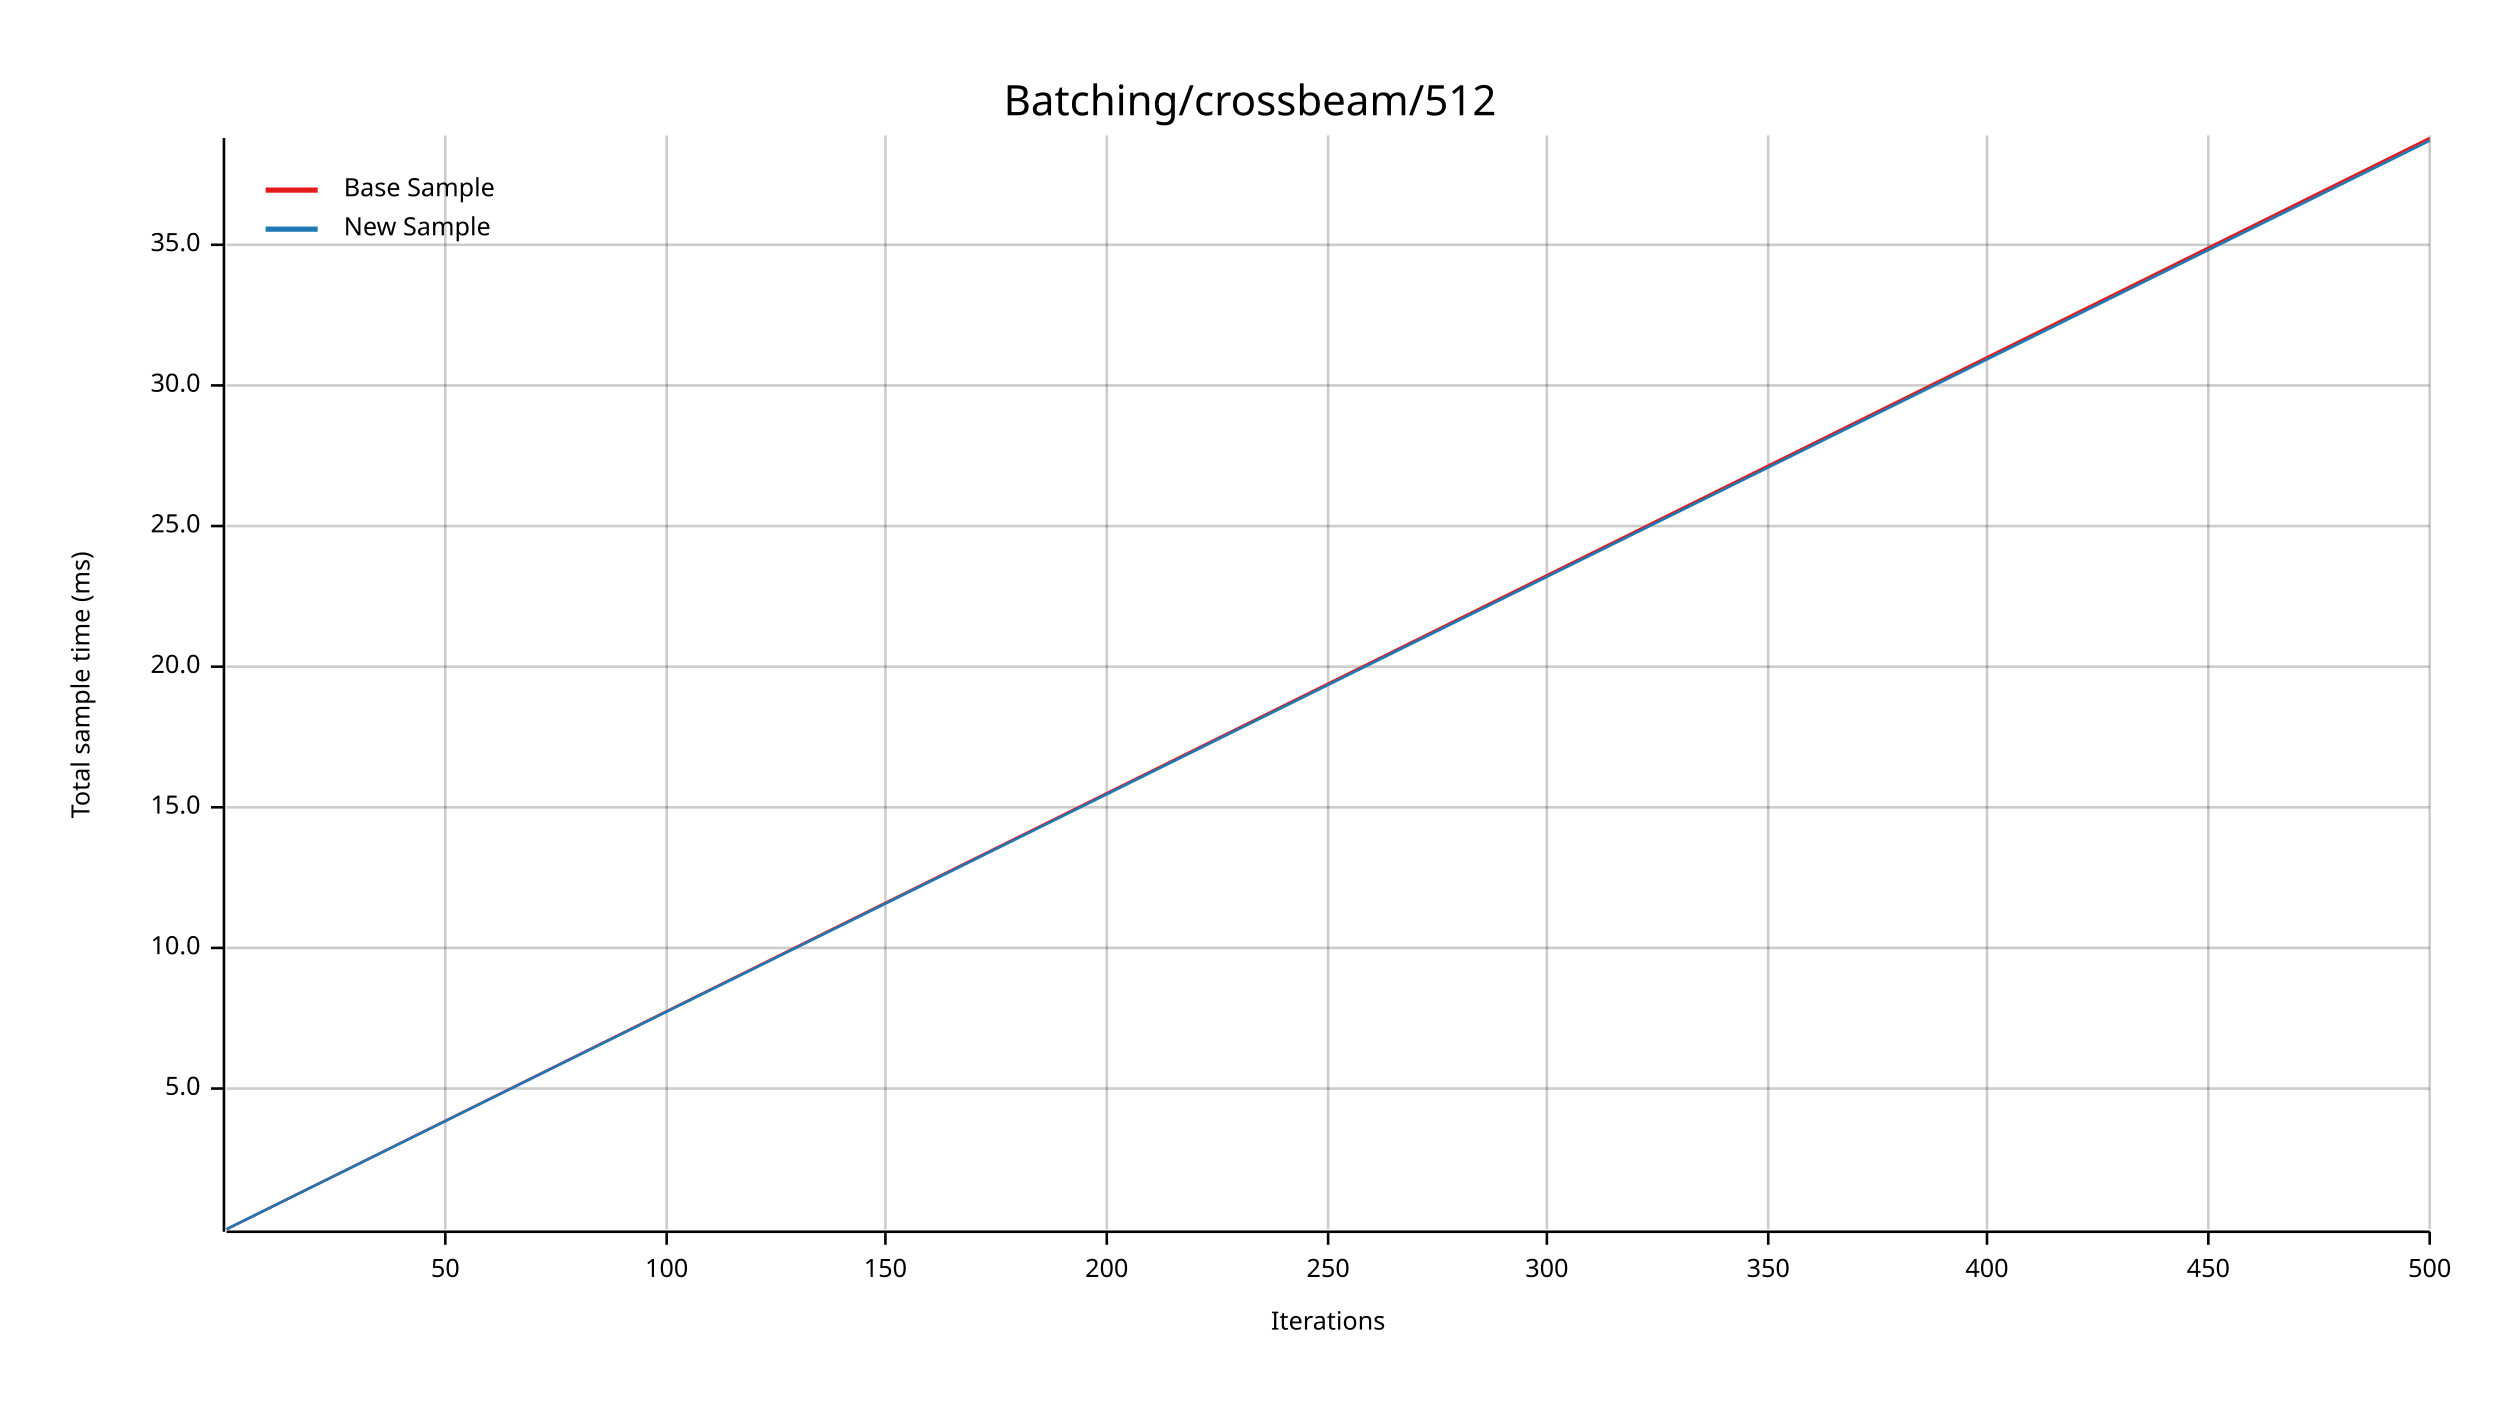
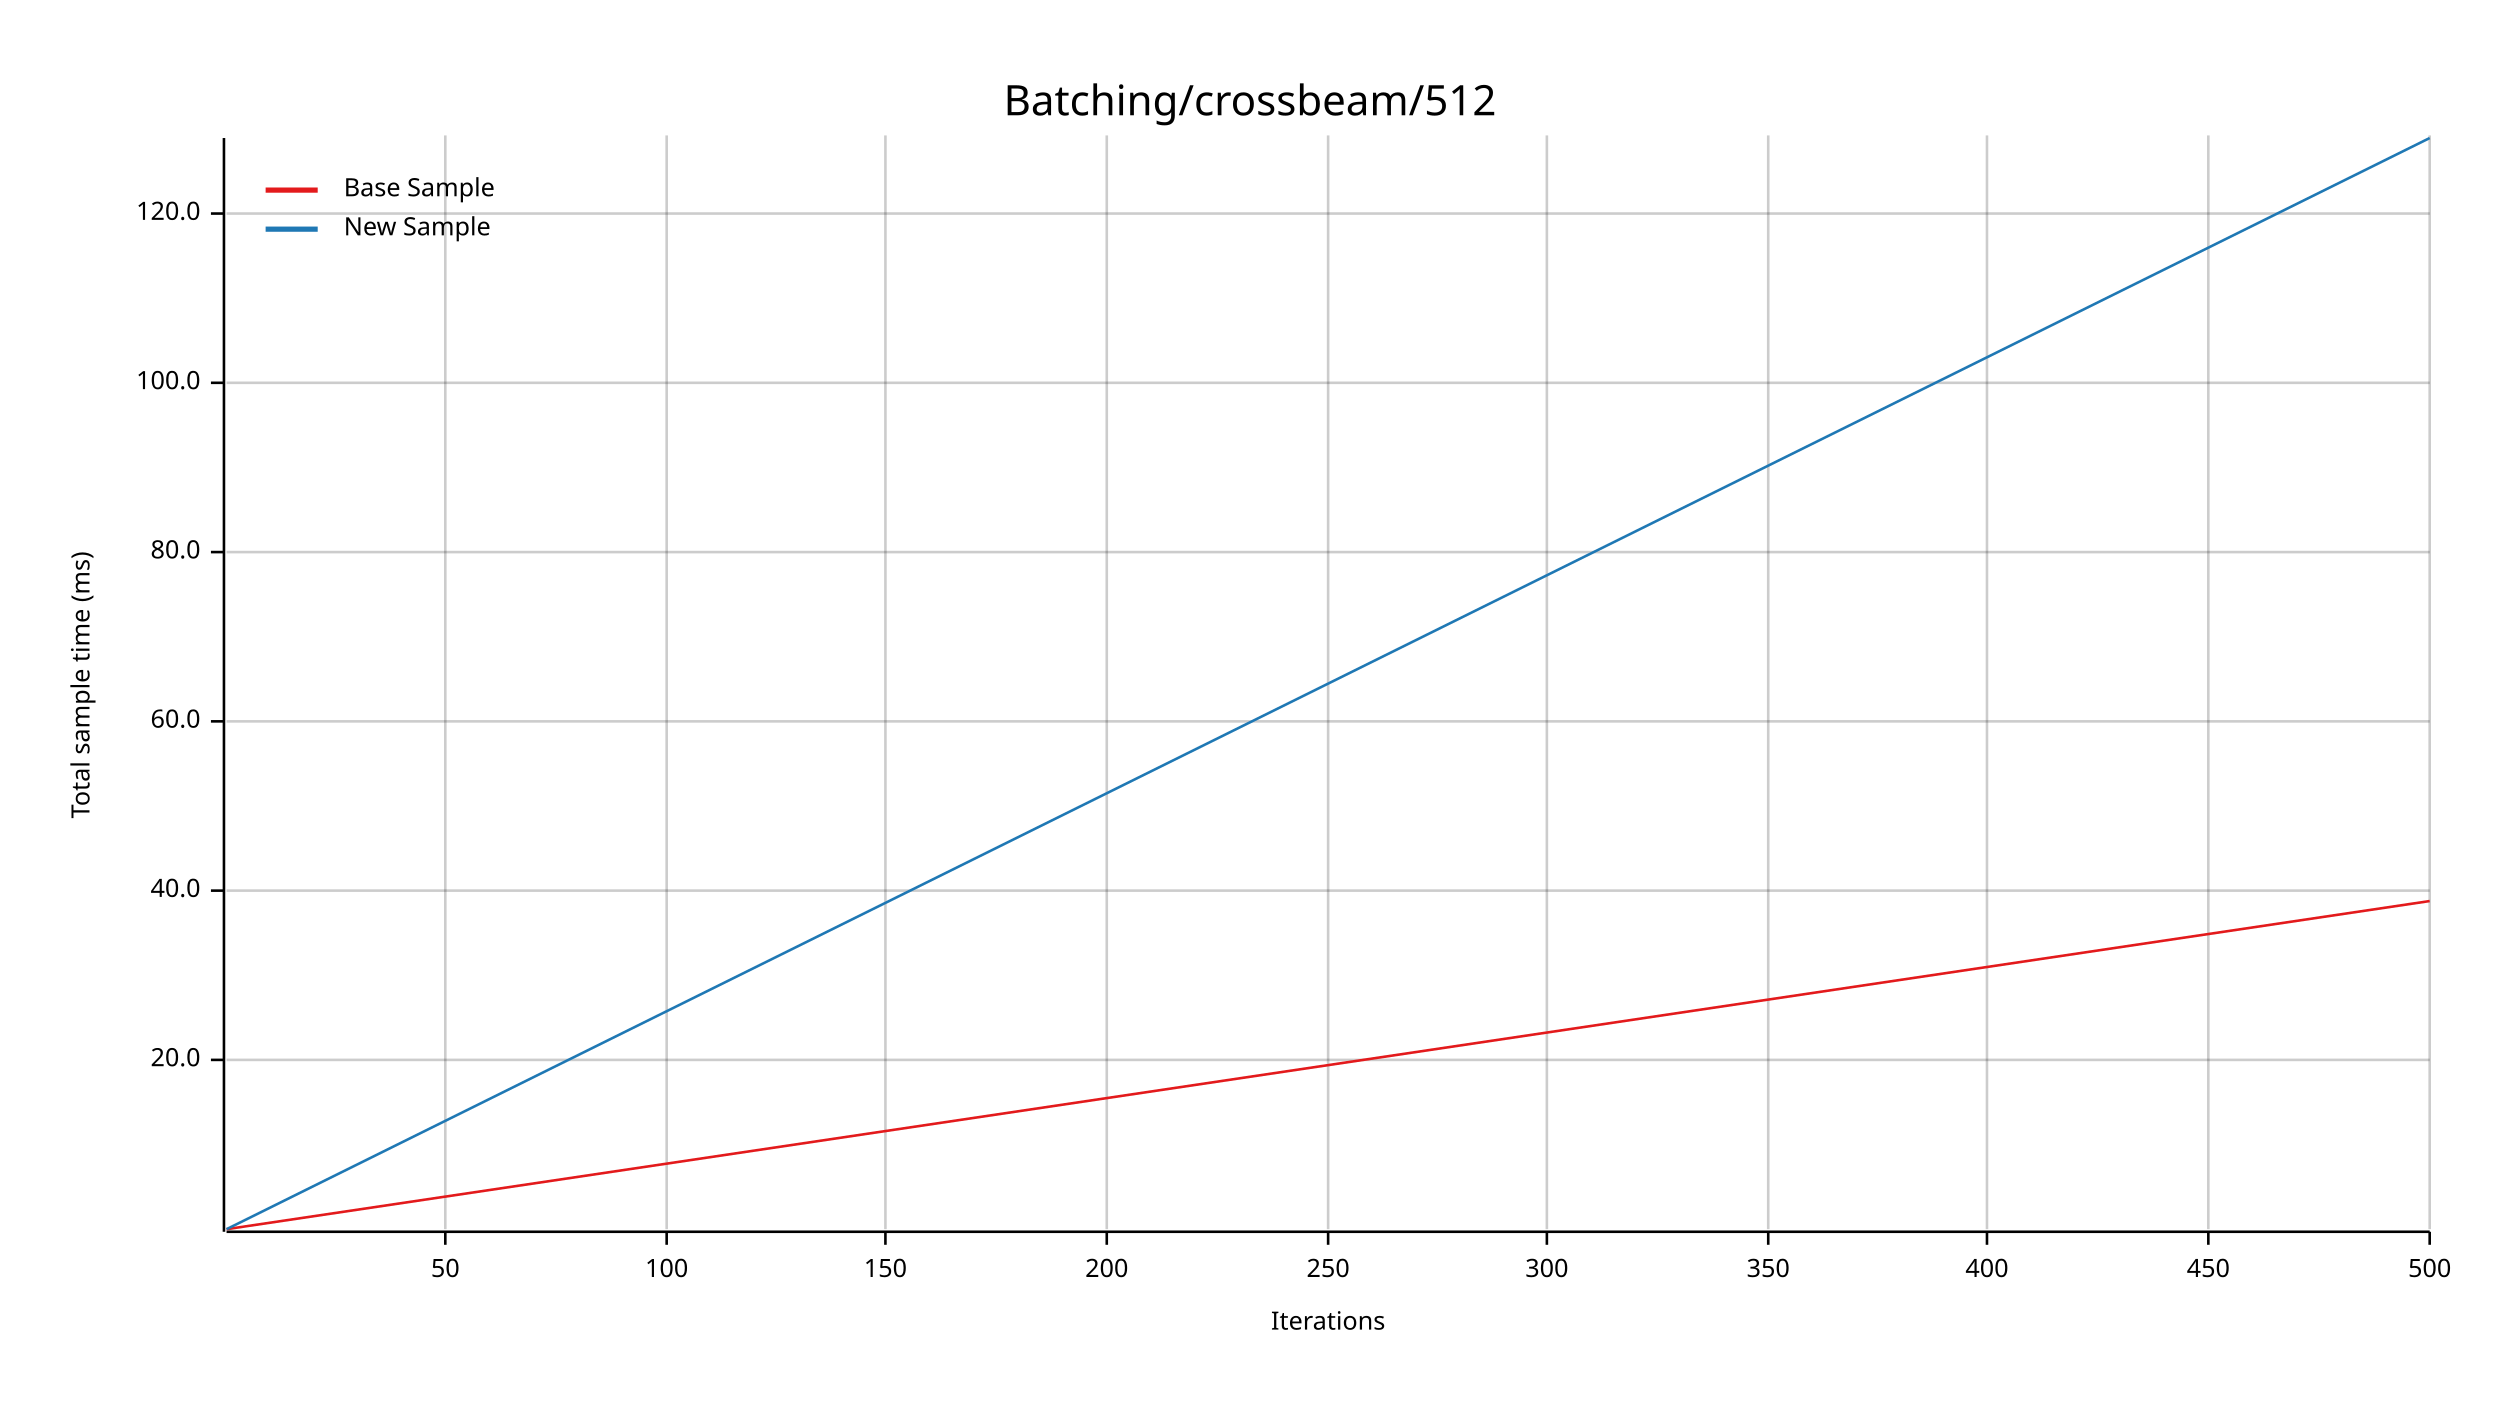
<svg xmlns="http://www.w3.org/2000/svg" width="960" height="540" viewBox="0 0 960 540">
  <text x="480" y="32" dy="0.76em" text-anchor="middle" font-family="sans-serif" font-size="16.129" opacity="1" fill="#000000">
Batching/crossbeam/512
</text>
  <text x="27" y="263" dy="0.76em" text-anchor="middle" font-family="sans-serif" font-size="9.677" opacity="1" fill="#000000" transform="rotate(270, 27, 263)">
Total sample time (ms)
</text>
  <text x="510" y="513" dy="-0.5ex" text-anchor="middle" font-family="sans-serif" font-size="9.677" opacity="1" fill="#000000">
Iterations
</text>
  <line opacity="0.2" stroke="#000000" stroke-width="1" x1="171" y1="472" x2="171" y2="52" />
  <line opacity="0.2" stroke="#000000" stroke-width="1" x1="256" y1="472" x2="256" y2="52" />
  <line opacity="0.2" stroke="#000000" stroke-width="1" x1="340" y1="472" x2="340" y2="52" />
  <line opacity="0.2" stroke="#000000" stroke-width="1" x1="425" y1="472" x2="425" y2="52" />
  <line opacity="0.2" stroke="#000000" stroke-width="1" x1="510" y1="472" x2="510" y2="52" />
  <line opacity="0.2" stroke="#000000" stroke-width="1" x1="594" y1="472" x2="594" y2="52" />
  <line opacity="0.2" stroke="#000000" stroke-width="1" x1="679" y1="472" x2="679" y2="52" />
  <line opacity="0.2" stroke="#000000" stroke-width="1" x1="763" y1="472" x2="763" y2="52" />
  <line opacity="0.2" stroke="#000000" stroke-width="1" x1="848" y1="472" x2="848" y2="52" />
  <line opacity="0.2" stroke="#000000" stroke-width="1" x1="933" y1="472" x2="933" y2="52" />
-   <line opacity="0.2" stroke="#000000" stroke-width="1" x1="87" y1="418" x2="933" y2="418" />
-   <line opacity="0.2" stroke="#000000" stroke-width="1" x1="87" y1="364" x2="933" y2="364" />
-   <line opacity="0.2" stroke="#000000" stroke-width="1" x1="87" y1="310" x2="933" y2="310" />
-   <line opacity="0.2" stroke="#000000" stroke-width="1" x1="87" y1="256" x2="933" y2="256" />
-   <line opacity="0.2" stroke="#000000" stroke-width="1" x1="87" y1="202" x2="933" y2="202" />
-   <line opacity="0.2" stroke="#000000" stroke-width="1" x1="87" y1="148" x2="933" y2="148" />
-   <line opacity="0.2" stroke="#000000" stroke-width="1" x1="87" y1="94" x2="933" y2="94" />
+   <line opacity="0.2" stroke="#000000" stroke-width="1" x1="87" y1="407" x2="933" y2="407" />
+   <line opacity="0.2" stroke="#000000" stroke-width="1" x1="87" y1="342" x2="933" y2="342" />
+   <line opacity="0.2" stroke="#000000" stroke-width="1" x1="87" y1="277" x2="933" y2="277" />
+   <line opacity="0.2" stroke="#000000" stroke-width="1" x1="87" y1="212" x2="933" y2="212" />
+   <line opacity="0.2" stroke="#000000" stroke-width="1" x1="87" y1="147" x2="933" y2="147" />
+   <line opacity="0.2" stroke="#000000" stroke-width="1" x1="87" y1="82" x2="933" y2="82" />
  <polyline fill="none" opacity="1" stroke="#000000" stroke-width="1" points="86,53 86,473 " />
-   <text x="77" y="418" dy="0.5ex" text-anchor="end" font-family="sans-serif" font-size="9.677" opacity="1" fill="#000000">
- 5.0
- </text>
-   <polyline fill="none" opacity="1" stroke="#000000" stroke-width="1" points="81,418 86,418 " />
-   <text x="77" y="364" dy="0.5ex" text-anchor="end" font-family="sans-serif" font-size="9.677" opacity="1" fill="#000000">
- 10.0
- </text>
-   <polyline fill="none" opacity="1" stroke="#000000" stroke-width="1" points="81,364 86,364 " />
-   <text x="77" y="310" dy="0.5ex" text-anchor="end" font-family="sans-serif" font-size="9.677" opacity="1" fill="#000000">
- 15.0
- </text>
-   <polyline fill="none" opacity="1" stroke="#000000" stroke-width="1" points="81,310 86,310 " />
-   <text x="77" y="256" dy="0.5ex" text-anchor="end" font-family="sans-serif" font-size="9.677" opacity="1" fill="#000000">
+   <text x="77" y="407" dy="0.5ex" text-anchor="end" font-family="sans-serif" font-size="9.677" opacity="1" fill="#000000">
20.0
</text>
-   <polyline fill="none" opacity="1" stroke="#000000" stroke-width="1" points="81,256 86,256 " />
-   <text x="77" y="202" dy="0.5ex" text-anchor="end" font-family="sans-serif" font-size="9.677" opacity="1" fill="#000000">
- 25.0
+   <polyline fill="none" opacity="1" stroke="#000000" stroke-width="1" points="81,407 86,407 " />
+   <text x="77" y="342" dy="0.5ex" text-anchor="end" font-family="sans-serif" font-size="9.677" opacity="1" fill="#000000">
+ 40.0
</text>
-   <polyline fill="none" opacity="1" stroke="#000000" stroke-width="1" points="81,202 86,202 " />
-   <text x="77" y="148" dy="0.5ex" text-anchor="end" font-family="sans-serif" font-size="9.677" opacity="1" fill="#000000">
- 30.0
+   <polyline fill="none" opacity="1" stroke="#000000" stroke-width="1" points="81,342 86,342 " />
+   <text x="77" y="277" dy="0.5ex" text-anchor="end" font-family="sans-serif" font-size="9.677" opacity="1" fill="#000000">
+ 60.0
</text>
-   <polyline fill="none" opacity="1" stroke="#000000" stroke-width="1" points="81,148 86,148 " />
-   <text x="77" y="94" dy="0.5ex" text-anchor="end" font-family="sans-serif" font-size="9.677" opacity="1" fill="#000000">
- 35.0
+   <polyline fill="none" opacity="1" stroke="#000000" stroke-width="1" points="81,277 86,277 " />
+   <text x="77" y="212" dy="0.5ex" text-anchor="end" font-family="sans-serif" font-size="9.677" opacity="1" fill="#000000">
+ 80.0
</text>
-   <polyline fill="none" opacity="1" stroke="#000000" stroke-width="1" points="81,94 86,94 " />
+   <polyline fill="none" opacity="1" stroke="#000000" stroke-width="1" points="81,212 86,212 " />
+   <text x="77" y="147" dy="0.5ex" text-anchor="end" font-family="sans-serif" font-size="9.677" opacity="1" fill="#000000">
+ 100.0
+ </text>
+   <polyline fill="none" opacity="1" stroke="#000000" stroke-width="1" points="81,147 86,147 " />
+   <text x="77" y="82" dy="0.5ex" text-anchor="end" font-family="sans-serif" font-size="9.677" opacity="1" fill="#000000">
+ 120.0
+ </text>
+   <polyline fill="none" opacity="1" stroke="#000000" stroke-width="1" points="81,82 86,82 " />
  <polyline fill="none" opacity="1" stroke="#000000" stroke-width="1" points="87,473 933,473 " />
  <text x="171" y="483" dy="0.76em" text-anchor="middle" font-family="sans-serif" font-size="9.677" opacity="1" fill="#000000">
50
</text>
  <polyline fill="none" opacity="1" stroke="#000000" stroke-width="1" points="171,473 171,478 " />
  <text x="256" y="483" dy="0.76em" text-anchor="middle" font-family="sans-serif" font-size="9.677" opacity="1" fill="#000000">
100
</text>
  <polyline fill="none" opacity="1" stroke="#000000" stroke-width="1" points="256,473 256,478 " />
  <text x="340" y="483" dy="0.76em" text-anchor="middle" font-family="sans-serif" font-size="9.677" opacity="1" fill="#000000">
150
</text>
  <polyline fill="none" opacity="1" stroke="#000000" stroke-width="1" points="340,473 340,478 " />
  <text x="425" y="483" dy="0.76em" text-anchor="middle" font-family="sans-serif" font-size="9.677" opacity="1" fill="#000000">
200
</text>
  <polyline fill="none" opacity="1" stroke="#000000" stroke-width="1" points="425,473 425,478 " />
  <text x="510" y="483" dy="0.76em" text-anchor="middle" font-family="sans-serif" font-size="9.677" opacity="1" fill="#000000">
250
</text>
  <polyline fill="none" opacity="1" stroke="#000000" stroke-width="1" points="510,473 510,478 " />
  <text x="594" y="483" dy="0.76em" text-anchor="middle" font-family="sans-serif" font-size="9.677" opacity="1" fill="#000000">
300
</text>
  <polyline fill="none" opacity="1" stroke="#000000" stroke-width="1" points="594,473 594,478 " />
  <text x="679" y="483" dy="0.76em" text-anchor="middle" font-family="sans-serif" font-size="9.677" opacity="1" fill="#000000">
350
</text>
  <polyline fill="none" opacity="1" stroke="#000000" stroke-width="1" points="679,473 679,478 " />
  <text x="763" y="483" dy="0.76em" text-anchor="middle" font-family="sans-serif" font-size="9.677" opacity="1" fill="#000000">
400
</text>
  <polyline fill="none" opacity="1" stroke="#000000" stroke-width="1" points="763,473 763,478 " />
  <text x="848" y="483" dy="0.76em" text-anchor="middle" font-family="sans-serif" font-size="9.677" opacity="1" fill="#000000">
450
</text>
  <polyline fill="none" opacity="1" stroke="#000000" stroke-width="1" points="848,473 848,478 " />
  <text x="933" y="483" dy="0.76em" text-anchor="middle" font-family="sans-serif" font-size="9.677" opacity="1" fill="#000000">
500
</text>
  <polyline fill="none" opacity="1" stroke="#000000" stroke-width="1" points="933,473 933,478 " />
-   <polyline fill="none" opacity="1" stroke="#E31A1C" stroke-width="1" points="87,472 933,53 " />
-   <polygon opacity="0.25" fill="#E31A1C" points="87,472 933,53 933,53 " />
-   <polyline fill="none" opacity="1" stroke="#1F78B4" stroke-width="1" points="87,472 933,54 " />
-   <polygon opacity="0.25" fill="#1F78B4" points="87,472 933,54 933,54 " />
+   <polyline fill="none" opacity="1" stroke="#E31A1C" stroke-width="1" points="87,472 933,346 " />
+   <polygon opacity="0.25" fill="#E31A1C" points="87,472 933,346 933,346 " />
+   <polyline fill="none" opacity="1" stroke="#1F78B4" stroke-width="1" points="87,472 933,53 " />
+   <polygon opacity="0.25" fill="#1F78B4" points="87,472 933,53 933,53 " />
  <text x="132" y="68" dy="0.76em" text-anchor="start" font-family="sans-serif" font-size="9.677" opacity="1" fill="#000000">
Base Sample
</text>
  <text x="132" y="83" dy="0.76em" text-anchor="start" font-family="sans-serif" font-size="9.677" opacity="1" fill="#000000">
New Sample
</text>
  <polyline fill="none" opacity="1" stroke="#E31A1C" stroke-width="2" points="102,73 122,73 " />
  <polyline fill="none" opacity="1" stroke="#1F78B4" stroke-width="2" points="102,88 122,88 " />
</svg>
